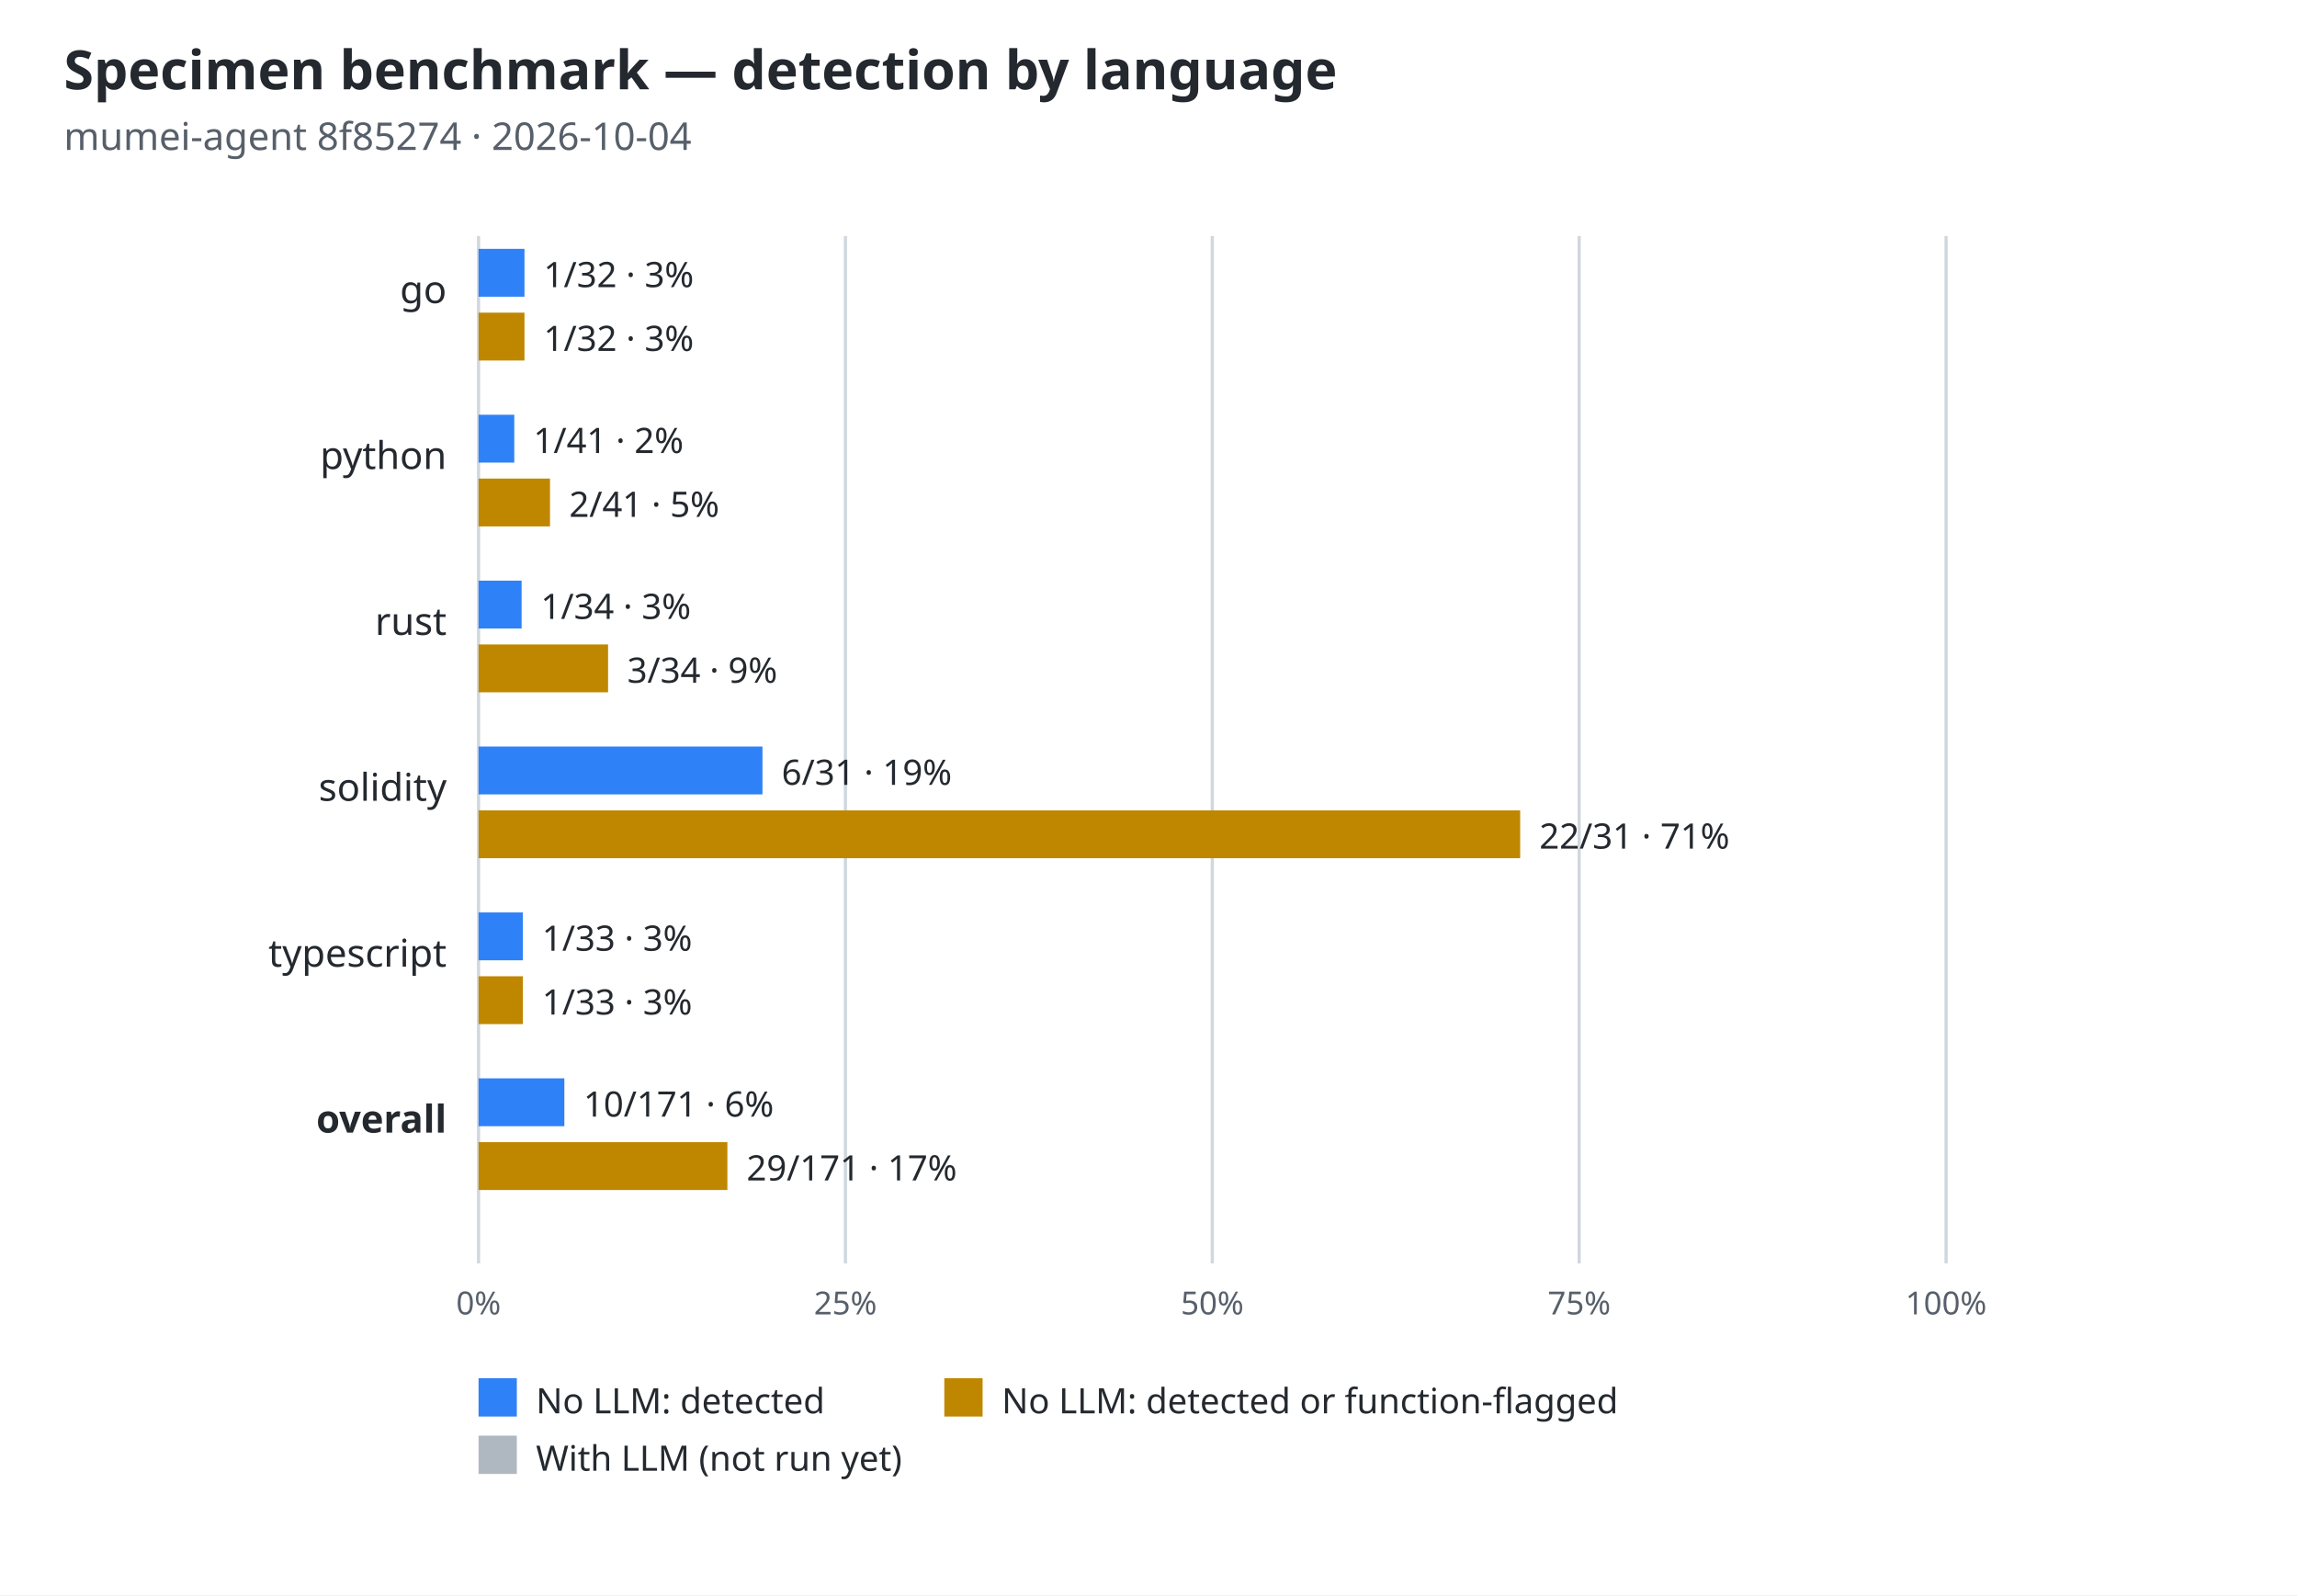
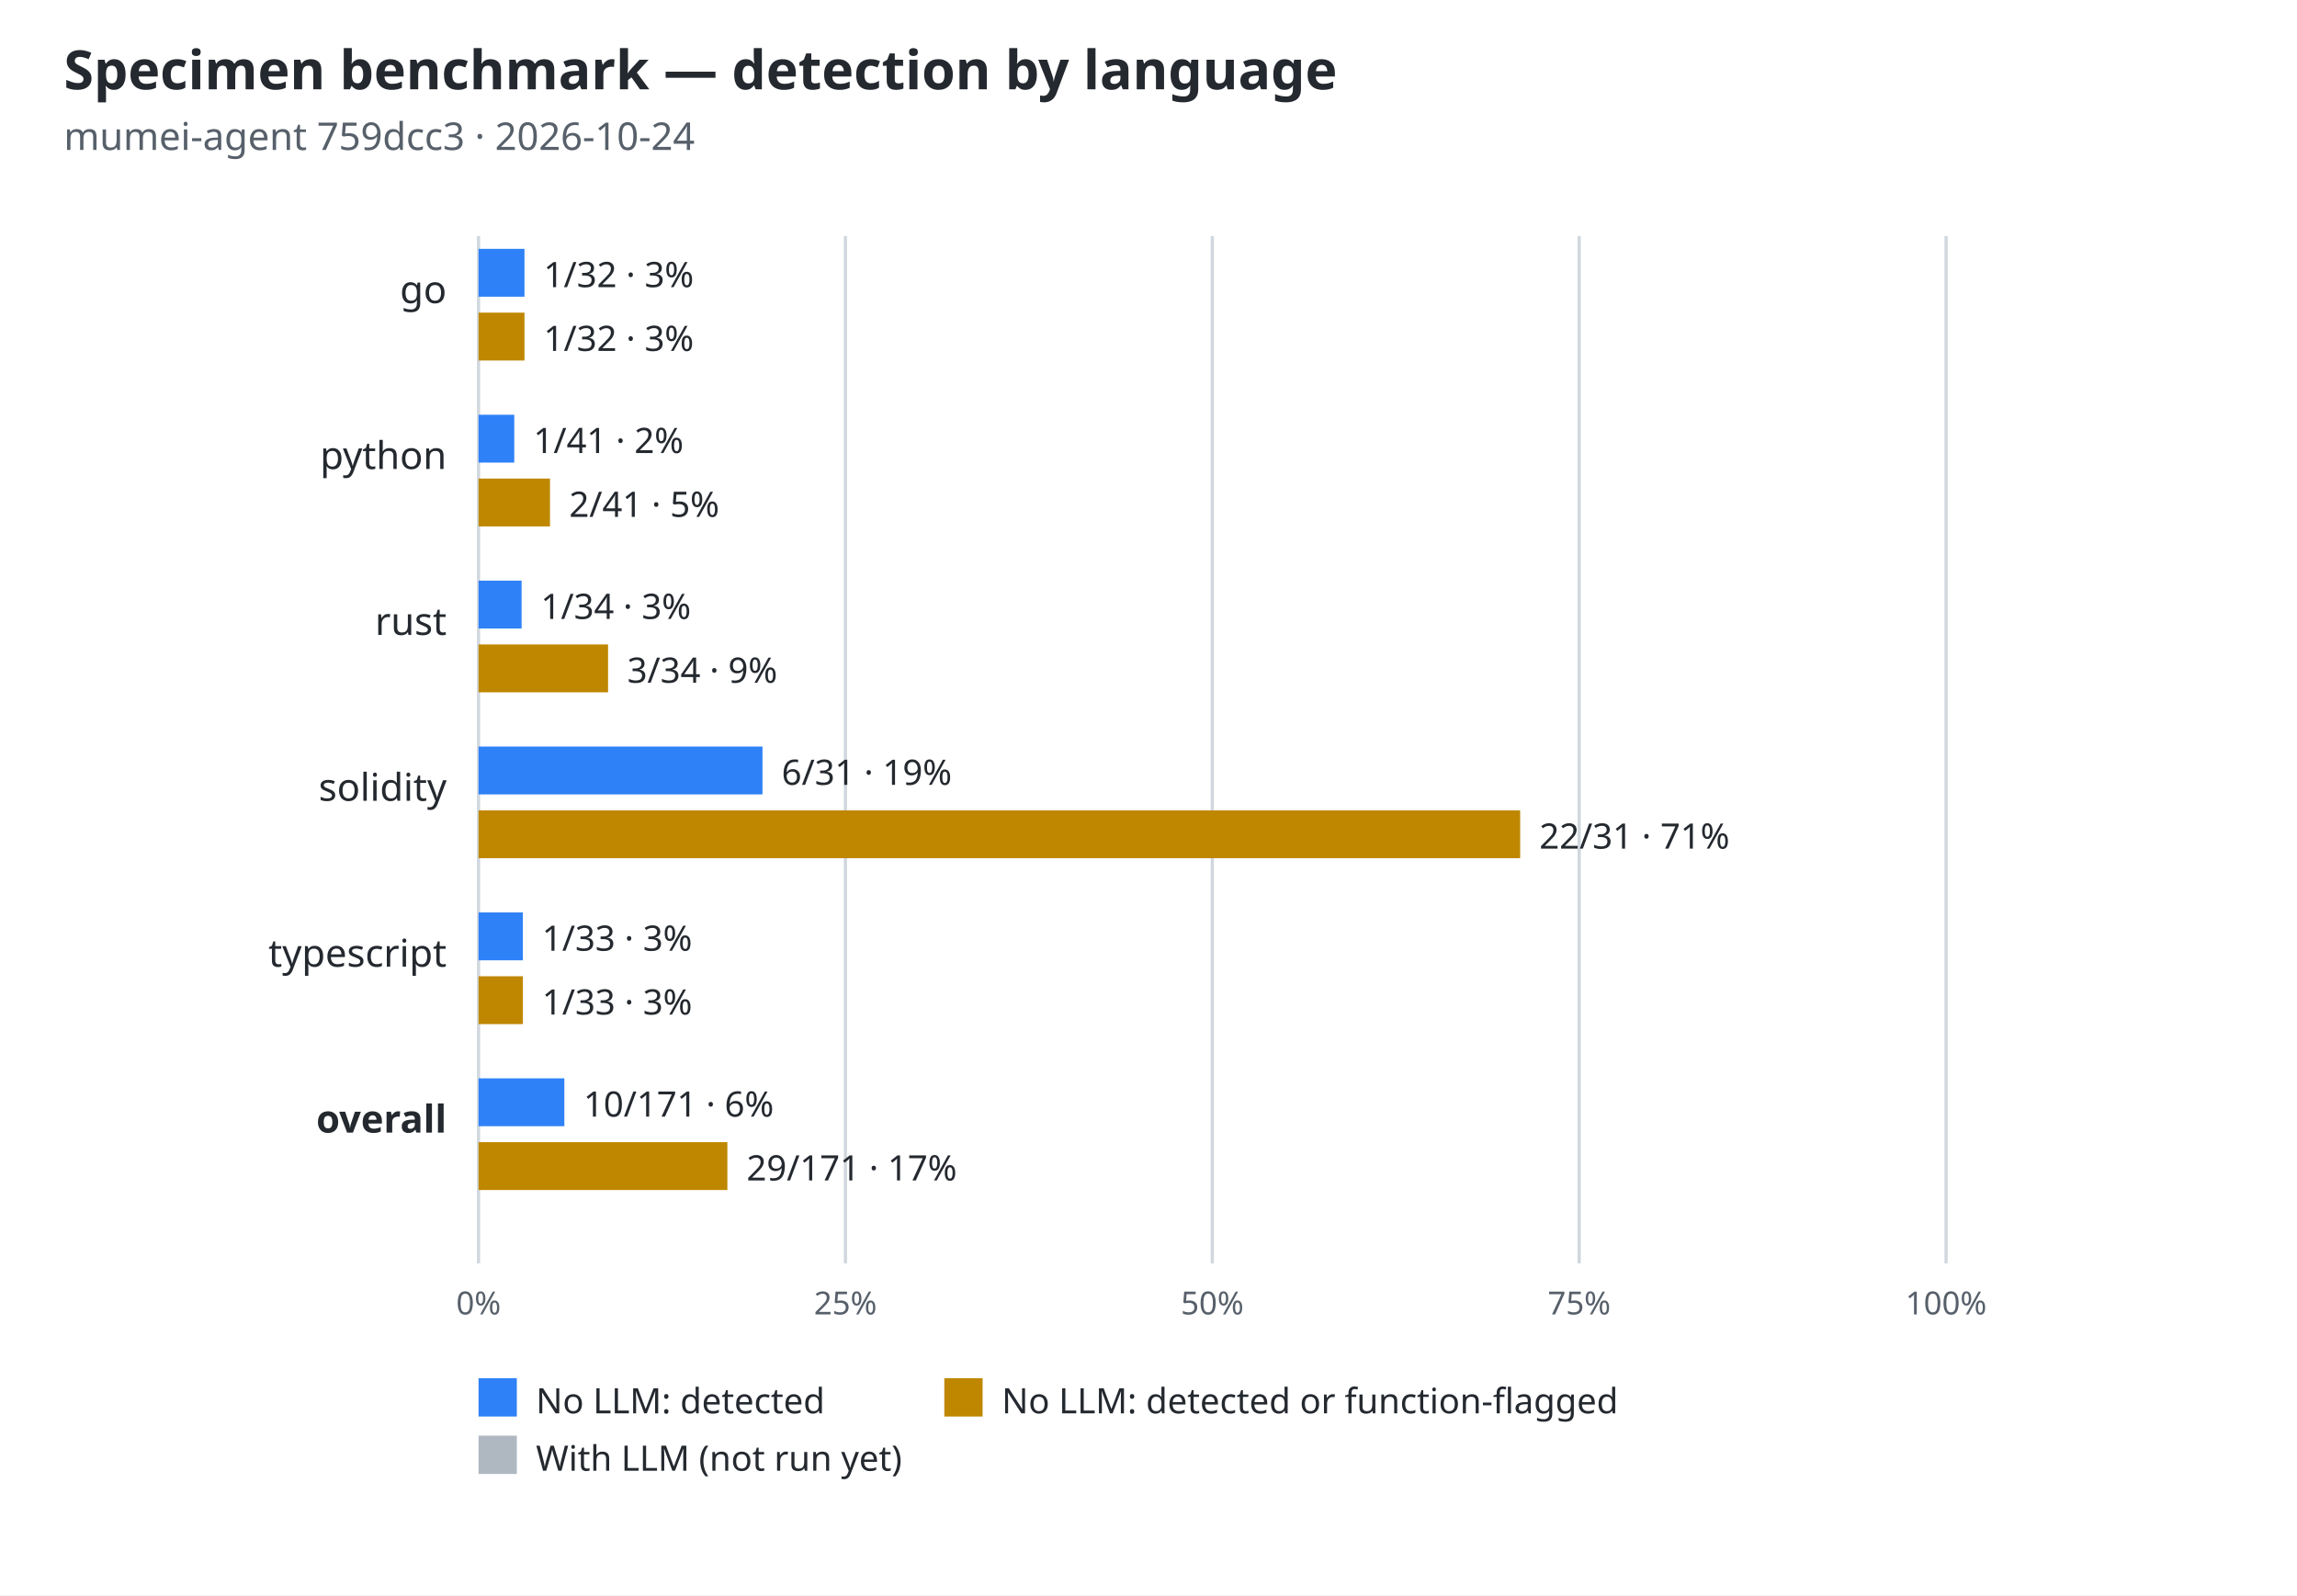
<svg xmlns="http://www.w3.org/2000/svg" viewBox="0 0 720 500" font-family="sans-serif">
  <rect width="720" height="500" fill="white" />
  <text x="20" y="28" font-size="17" font-weight="bold" fill="#24292f">Specimen benchmark — detection by language</text>
-   <text x="20" y="47" font-size="12" fill="#57606a">mumei-agent 8f85274 · 2026-10-04</text>
+   <text x="20" y="47" font-size="12" fill="#57606a">mumei-agent 759dcc3 · 2026-10-24</text>
  <line x1="150.0" y1="74" x2="150.0" y2="396" stroke="#d0d7de" stroke-width="1" />
  <text x="150.0" y="412" font-size="10" fill="#57606a" text-anchor="middle">0%</text>
  <line x1="265.0" y1="74" x2="265.0" y2="396" stroke="#d0d7de" stroke-width="1" />
  <text x="265.0" y="412" font-size="10" fill="#57606a" text-anchor="middle">25%</text>
  <line x1="380.0" y1="74" x2="380.0" y2="396" stroke="#d0d7de" stroke-width="1" />
  <text x="380.0" y="412" font-size="10" fill="#57606a" text-anchor="middle">50%</text>
  <line x1="495.0" y1="74" x2="495.0" y2="396" stroke="#d0d7de" stroke-width="1" />
  <text x="495.0" y="412" font-size="10" fill="#57606a" text-anchor="middle">75%</text>
  <line x1="610.0" y1="74" x2="610.0" y2="396" stroke="#d0d7de" stroke-width="1" />
  <text x="610.0" y="412" font-size="10" fill="#57606a" text-anchor="middle">100%</text>
  <text x="140" y="95" font-size="12" font-weight="normal" fill="#24292f" text-anchor="end">go</text>
  <rect x="150" y="78" width="14.4" height="15" fill="#2f81f7" />
  <text x="170.4" y="90" font-size="11" fill="#24292f">1/32 · 3%</text>
  <rect x="150" y="98" width="14.4" height="15" fill="#bf8700" />
  <text x="170.4" y="110" font-size="11" fill="#24292f">1/32 · 3%</text>
  <text x="140" y="147" font-size="12" font-weight="normal" fill="#24292f" text-anchor="end">python</text>
  <rect x="150" y="130" width="11.2" height="15" fill="#2f81f7" />
  <text x="167.2" y="142" font-size="11" fill="#24292f">1/41 · 2%</text>
  <rect x="150" y="150" width="22.4" height="15" fill="#bf8700" />
  <text x="178.4" y="162" font-size="11" fill="#24292f">2/41 · 5%</text>
  <text x="140" y="199" font-size="12" font-weight="normal" fill="#24292f" text-anchor="end">rust</text>
  <rect x="150" y="182" width="13.5" height="15" fill="#2f81f7" />
  <text x="169.5" y="194" font-size="11" fill="#24292f">1/34 · 3%</text>
  <rect x="150" y="202" width="40.6" height="15" fill="#bf8700" />
  <text x="196.6" y="214" font-size="11" fill="#24292f">3/34 · 9%</text>
  <text x="140" y="251" font-size="12" font-weight="normal" fill="#24292f" text-anchor="end">solidity</text>
  <rect x="150" y="234" width="89.0" height="15" fill="#2f81f7" />
  <text x="245.0" y="246" font-size="11" fill="#24292f">6/31 · 19%</text>
  <rect x="150" y="254" width="326.5" height="15" fill="#bf8700" />
  <text x="482.5" y="266" font-size="11" fill="#24292f">22/31 · 71%</text>
  <text x="140" y="303" font-size="12" font-weight="normal" fill="#24292f" text-anchor="end">typescript</text>
  <rect x="150" y="286" width="13.9" height="15" fill="#2f81f7" />
  <text x="169.9" y="298" font-size="11" fill="#24292f">1/33 · 3%</text>
  <rect x="150" y="306" width="13.9" height="15" fill="#bf8700" />
  <text x="169.9" y="318" font-size="11" fill="#24292f">1/33 · 3%</text>
  <text x="140" y="355" font-size="12" font-weight="bold" fill="#24292f" text-anchor="end">overall</text>
  <rect x="150" y="338" width="26.9" height="15" fill="#2f81f7" />
  <text x="182.9" y="350" font-size="11" fill="#24292f">10/171 · 6%</text>
  <rect x="150" y="358" width="78.0" height="15" fill="#bf8700" />
  <text x="234.0" y="370" font-size="11" fill="#24292f">29/171 · 17%</text>
  <rect x="150" y="432" width="12" height="12" fill="#2f81f7" />
  <text x="168" y="443" font-size="11" fill="#24292f">No LLM: detected</text>
  <rect x="296" y="432" width="12" height="12" fill="#bf8700" />
  <text x="314" y="443" font-size="11" fill="#24292f">No LLM: detected or function-flagged</text>
  <rect x="150" y="450" width="12" height="12" fill="#afb8c1" />
  <text x="168" y="461" font-size="11" fill="#24292f">With LLM (not run yet)</text>
</svg>
